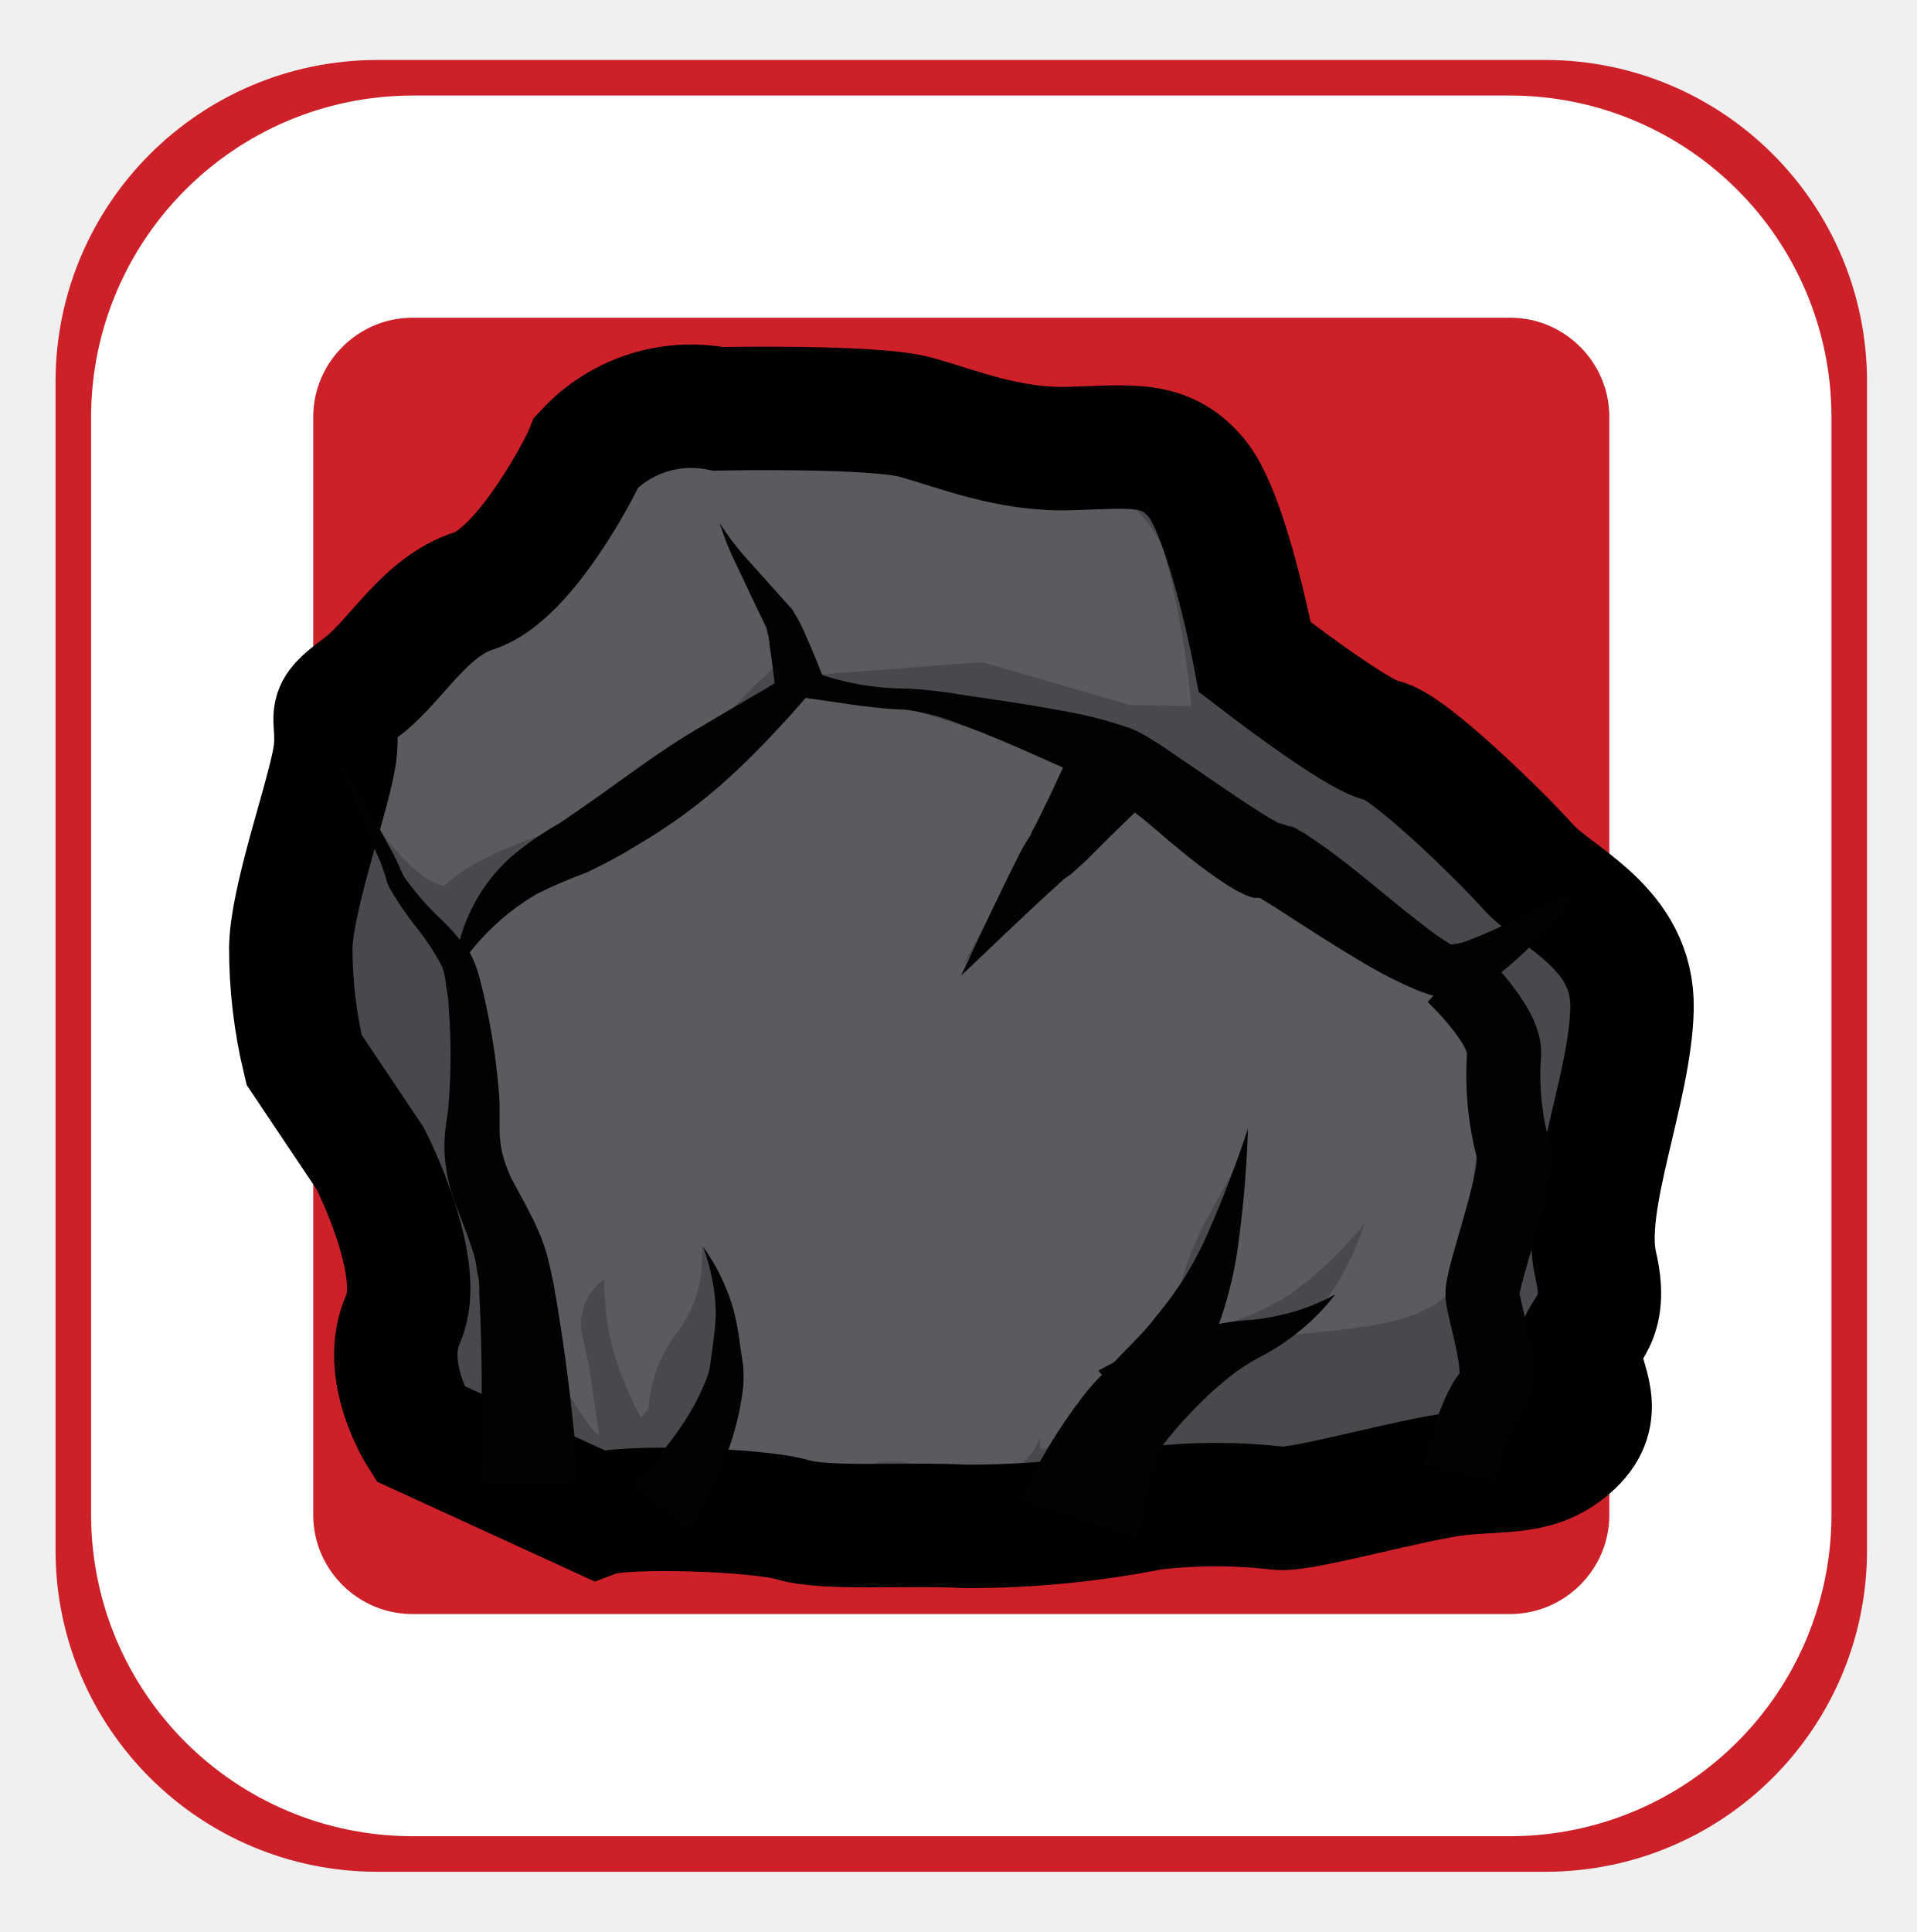
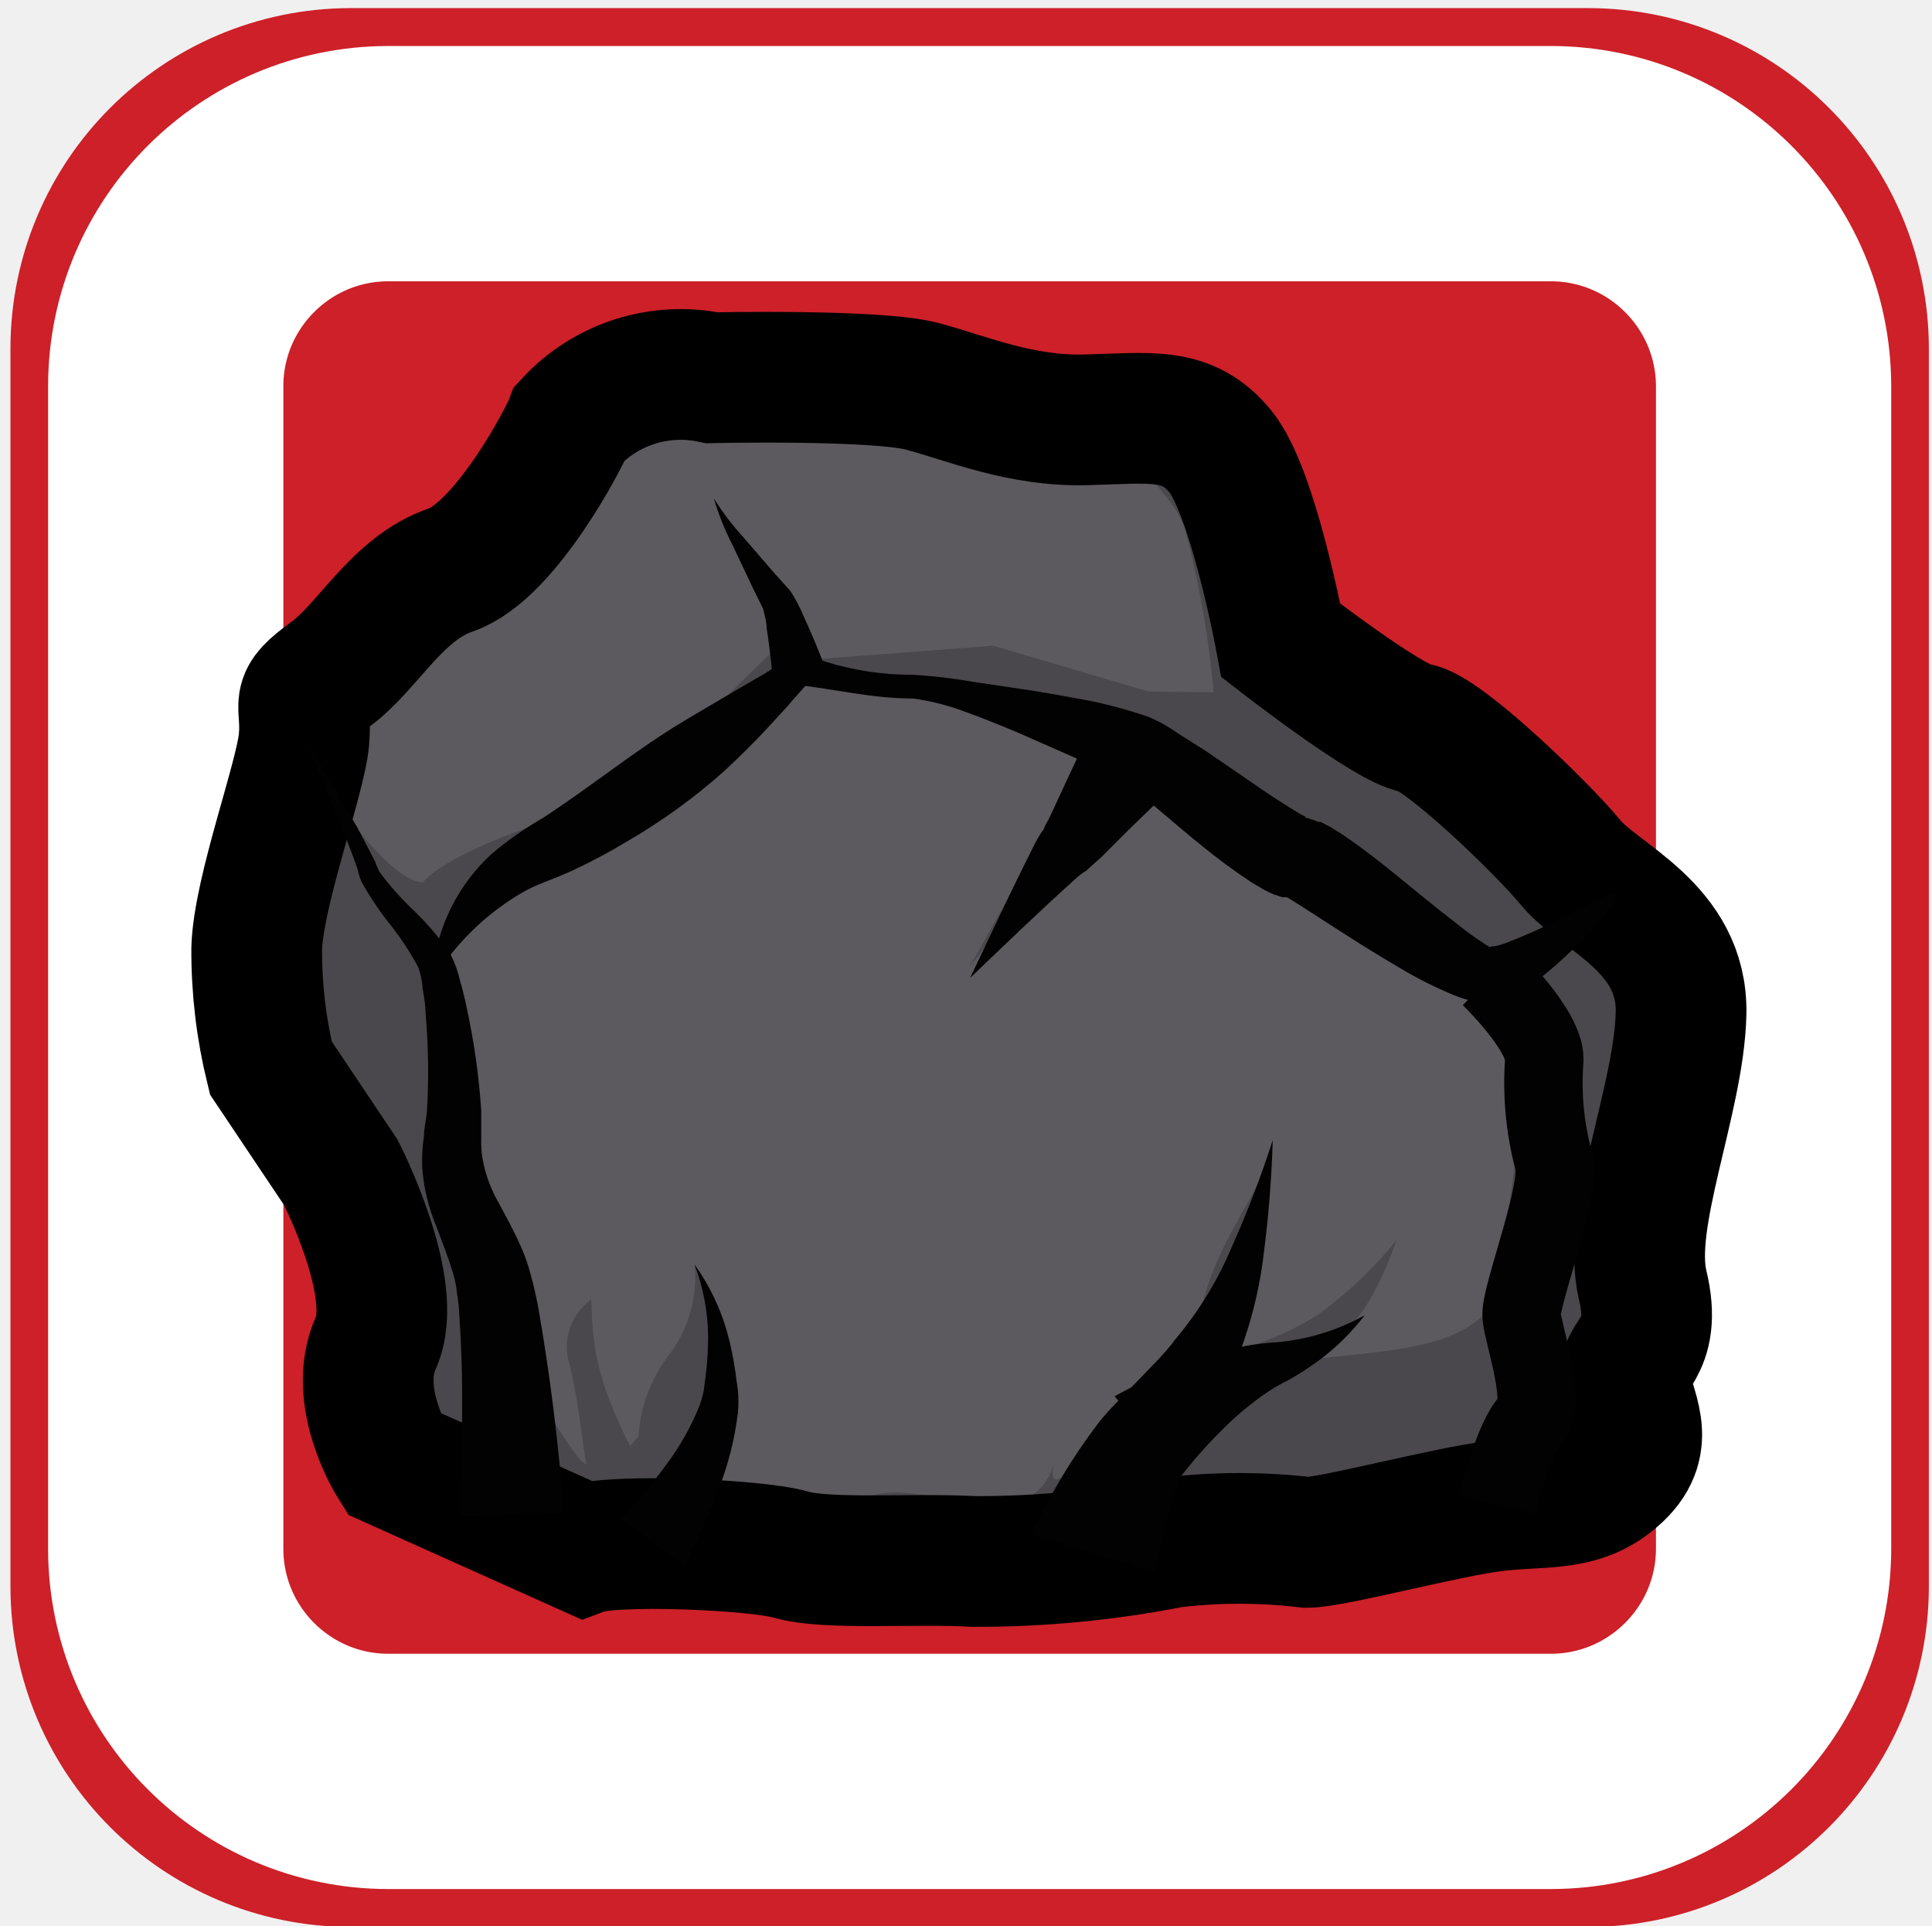
- <svg xmlns="http://www.w3.org/2000/svg" viewBox="0 0 77.65 78.26">
+ <svg xmlns="http://www.w3.org/2000/svg" viewBox="0 0 73.91 73.65">
  <defs>
    <style>.cls-1,.cls-5{fill:#5c5a5f;}.cls-1,.cls-8{stroke:#000;stroke-width:5px;}.cls-1,.cls-10,.cls-3,.cls-4,.cls-8{stroke-miterlimit:10;}.cls-2{fill:#cd2028;}.cls-10,.cls-3,.cls-4,.cls-8{fill:none;}.cls-3{stroke:#cd2028;}.cls-3,.cls-4{stroke-width:9px;}.cls-4{stroke:#fff;}.cls-6{clip-path:url(#clip-path);}.cls-7{fill:#4a484c;}.cls-9{fill:#030202;}.cls-10{stroke:#030202;stroke-width:3px;}</style>
    <clipPath id="clip-path">
-       <path class="cls-1" d="M29.1,16.56s6.3-.13,8,.34,3.75,1.34,6.23,1.27,3.89-.33,5.16,1.21,2.35,7.24,2.35,7.24S55,29.84,56,30s4.76,3.82,5.9,5.1,4.29,2.48,4.22,5.76-2.07,7.84-1.47,10.39-.81,2.61-.67,3.69,1.07,2.28-.27,3.55-2.75,1-4.62,1.21-6.24,1.47-7.24,1.4a22,22,0,0,0-5.17,0,38.58,38.58,0,0,1-7.57.73c-2.28-.13-5.63.14-7-.27s-6.84-.6-7.91-.2L17,58.06s-1.61-2.55-.67-4.63S15,46.93,15,46.93l-2.68-4a19.4,19.4,0,0,1-.54-4.57c.07-2.21,1.68-6.5,1.81-8s-.47-1.4,1-2.48,2.55-3.28,4.62-3.95,4.36-5.1,4.56-5.63A5.78,5.78,0,0,1,29.1,16.56Z" />
+       <path class="cls-1" d="M27.24,14.45s6.3-.14,8.05.33,3.75,1.34,6.23,1.28,3.89-.34,5.16,1.2S49,24.5,49,24.5s4.15,3.22,5.16,3.35S59,31.67,60.09,33s4.29,2.48,4.22,5.76-2.08,7.85-1.47,10.39-.81,2.62-.67,3.69,1.07,2.28-.27,3.55-2.75,1-4.63,1.21S51,59,50,59a21.84,21.84,0,0,0-5.16,0,38.58,38.58,0,0,1-7.57.73c-2.28-.13-5.63.14-7-.26s-6.84-.61-7.91-.21l-7.31-3.28s-1.61-2.55-.67-4.62-1.34-6.51-1.34-6.51l-2.68-4a18.82,18.82,0,0,1-.54-4.57c.07-2.21,1.68-6.5,1.81-8s-.47-1.41,1-2.48,2.54-3.29,4.62-4,4.36-5.09,4.56-5.63A5.77,5.77,0,0,1,27.24,14.45Z" />
    </clipPath>
  </defs>
  <g id="Layer_4" data-name="Layer 4">
-     <path class="cls-2" d="M71.14,62.82a8.52,8.52,0,0,1-8.5,8.5H15.26a8.53,8.53,0,0,1-8.51-8.5V15.44a8.54,8.54,0,0,1,8.51-8.51H62.64a8.53,8.53,0,0,1,8.5,8.51Z" />
-     <path class="cls-3" d="M71.14,62.82a8.52,8.52,0,0,1-8.5,8.5H15.26a8.53,8.53,0,0,1-8.51-8.5V15.44a8.54,8.54,0,0,1,8.51-8.51H62.64a8.53,8.53,0,0,1,8.5,8.51Z" />
-     <path class="cls-2" d="M69.7,61.38a8.53,8.53,0,0,1-8.5,8.5H16.7a8.53,8.53,0,0,1-8.51-8.5V16.88A8.54,8.54,0,0,1,16.7,8.37H61.2a8.53,8.53,0,0,1,8.5,8.51Z" />
-     <path class="cls-4" d="M69.7,61.38a8.53,8.53,0,0,1-8.5,8.5H16.7a8.53,8.53,0,0,1-8.51-8.5V16.88A8.54,8.54,0,0,1,16.7,8.37H61.2a8.53,8.53,0,0,1,8.5,8.51Z" />
+     <path class="cls-2" d="M69.29,60.7a8.54,8.54,0,0,1-8.51,8.51H13.4A8.53,8.53,0,0,1,4.9,60.7V13.32a8.53,8.53,0,0,1,8.5-8.51H60.78a8.54,8.54,0,0,1,8.51,8.51Z" />
+     <path class="cls-3" d="M69.29,60.7a8.54,8.54,0,0,1-8.51,8.51H13.4A8.53,8.53,0,0,1,4.9,60.7V13.32a8.53,8.53,0,0,1,8.5-8.51H60.78a8.54,8.54,0,0,1,8.51,8.51Z" />
+     <path class="cls-2" d="M67.85,59.26a8.53,8.53,0,0,1-8.51,8.5H14.84a8.52,8.52,0,0,1-8.5-8.5V14.76a8.52,8.52,0,0,1,8.5-8.5h44.5a8.53,8.53,0,0,1,8.51,8.5Z" />
+     <path class="cls-4" d="M67.85,59.26a8.53,8.53,0,0,1-8.51,8.5H14.84a8.52,8.52,0,0,1-8.5-8.5V14.76a8.52,8.52,0,0,1,8.5-8.5h44.5a8.53,8.53,0,0,1,8.51,8.5Z" />
    <g id="rock">
-       <path class="cls-5" d="M29.1,16.56s6.3-.13,8,.34,3.75,1.34,6.23,1.27,3.89-.33,5.16,1.21,2.35,7.24,2.35,7.24S55,29.84,56,30s4.76,3.82,5.9,5.1,4.29,2.48,4.22,5.76-2.07,7.84-1.47,10.39-.81,2.61-.67,3.69,1.07,2.28-.27,3.55-2.75,1-4.62,1.21-6.24,1.47-7.24,1.4a22,22,0,0,0-5.17,0,38.58,38.58,0,0,1-7.57.73c-2.28-.13-5.63.14-7-.27s-6.84-.6-7.91-.2L17,58.06s-1.61-2.55-.67-4.63S15,46.93,15,46.93l-2.68-4a19.4,19.4,0,0,1-.54-4.57c.07-2.21,1.68-6.5,1.81-8s-.47-1.4,1-2.48,2.55-3.28,4.62-3.95,4.36-5.1,4.56-5.63A5.78,5.78,0,0,1,29.1,16.56Z" />
+       <path class="cls-5" d="M27.24,14.45s6.3-.14,8.05.33,3.75,1.34,6.23,1.28,3.89-.34,5.16,1.2S49,24.5,49,24.5s4.15,3.22,5.16,3.35S59,31.67,60.09,33s4.29,2.48,4.22,5.76-2.08,7.85-1.47,10.39-.81,2.62-.67,3.69,1.07,2.28-.27,3.55-2.75,1-4.63,1.21S51,59,50,59a21.84,21.84,0,0,0-5.16,0,38.58,38.58,0,0,1-7.57.73c-2.28-.13-5.63.14-7-.26s-6.84-.61-7.91-.21l-7.31-3.28s-1.61-2.55-.67-4.62-1.34-6.51-1.34-6.51l-2.68-4a18.82,18.82,0,0,1-.54-4.57c.07-2.21,1.68-6.5,1.81-8s-.47-1.41,1-2.48,2.54-3.29,4.62-4,4.36-5.09,4.56-5.63A5.77,5.77,0,0,1,27.24,14.45Z" />
      <g class="cls-6">
-         <path class="cls-7" d="M64.15,60.47l2.42-5.23.2-6.1,1.41-7.91L66.7,35.67l-3.45,1.12L60.4,30.37l-5.56-2.68s-3.22-4.82-3.36-6.1-4-4.29-4-4.29l-6.77-.88s5.64,3.5,6.44,5.91a36.34,36.34,0,0,1,1.14,6.57l3.62,3.82s3.21,4.63,4.22,5.36,4.42,2.21,4.56,3.76.73,5.29.66,6.3S60,52,60.1,52.64s.56,3.45.3,3.81-1.54,5.09-1.54,5.09Z" />
-         <path class="cls-7" d="M55.3,34.46l-5.36-5.83-4.15-.07-6-1.74-7.52.57s11.48,3.18,11,3.92S39,39.13,39,39.13s5.29-7.15,6.84-7,6.3,4.18,7.91,5,5.94,2.78,6,3.21S55.3,34.46,55.3,34.46Z" />
-         <path class="cls-7" d="M13.54,29.42s1.12,4.32,2.07,5.25a35.78,35.78,0,0,1,3,4.15s.69,5.62.63,6.4a18.19,18.19,0,0,0,1,4.36,46.79,46.79,0,0,1,1.21,7.47c-.06.81,0,4.07,0,4.07l-7.88-1.06L12.07,45.72,9.19,39.49l4.35-10.07" />
-         <path class="cls-7" d="M28.42,50.48a4.94,4.94,0,0,1-.93,3.42,5.59,5.59,0,0,0-1.21,3.15s-.87,1.14-1.47,1.14-.61.07-1.41-1.14-2.08-3.82-2-5.76-1.54-2.37-1.85-3.87-2.09,3.4-2.09,3.4l2.16,11,4.83,1,4.29-1.7-1.34-.65S30.84,55.64,28.42,50.48Z" />
-         <path class="cls-7" d="M27.42,59s6,1,7.57.4,3.22.4,5.1.27a2.05,2.05,0,0,0,2.08-1.61s-.46,2,1.55-1,3.47-2.75,4.21-5.36,2.48-4.36,2.62-6c0,0-1.19,6.51-1.95,8.18a10.45,10.45,0,0,0,3.69-1.47,15.62,15.62,0,0,0,3-2.85s-1,3-2.17,3.57-3.61,1.37-4.86,2.17S45.18,57,44.81,58.75a21.39,21.39,0,0,1-1.09,3.53l-12.61.94-5.23-1.68Z" />
-         <path class="cls-7" d="M26.35,58.19c-1.68-3.15-1.81-4.42-1.88-6.37a2.25,2.25,0,0,0-.87,2.35c.4,1.47.53,3.35.8,4.63S26.35,58.19,26.35,58.19Z" />
-         <path class="cls-7" d="M43.72,60.06s3.28-4.51,6-5.47,7.54-.29,9.15-2.43.67-3.29.67-3.29l.57-4.49s-.31-3.76-.91-4.56,2.68,1.68,2.68,1.68l.54,12.6L60.6,61.83,46.72,64l-4.55-3.21Z" />
-         <path class="cls-7" d="M14.68,32.72s2.15,3.15,3.35,3.15c0,0,.71-1,4.56-2.28S29.3,29.1,30,28.36s1.68-1.61,1.68-1.61-1.81-3.62-2.55-5.56A35.66,35.66,0,0,1,31.91,26a8.38,8.38,0,0,0,.74,1.79l-4.53,3.35c-.28.21-3,2.14-3.58,2.48s-3.26,1.61-4.1,2.61a30.54,30.54,0,0,0-1.87,2.62l-2.21-1.21Z" />
+         <path class="cls-7" d="M62.3,58.35l2.41-5.23.2-6.09,1.41-7.91-1.47-5.57L61.4,34.67l-2.85-6.41L53,25.57s-3.22-4.82-3.35-6.1-4-4.29-4-4.29l-6.77-.88s5.64,3.5,6.44,5.91a36.1,36.1,0,0,1,1.13,6.57L50,30.6s3.22,4.63,4.23,5.36,4.42,2.22,4.55,3.76.73,5.29.67,6.3-1.37,3.89-1.24,4.5.57,3.45.31,3.81S57,59.42,57,59.42Z" />
+         <path class="cls-7" d="M53.45,32.34l-5.36-5.83-4.16-.06L38,24.7l-7.52.57s11.47,3.19,11,3.92S37.09,37,37.09,37s5.3-7.15,6.84-6.94,6.3,4.17,7.91,5,5.95,2.79,6,3.21S53.45,32.34,53.45,32.34Z" />
+         <path class="cls-7" d="M11.69,27.31s1.11,4.31,2.06,5.24a35,35,0,0,1,3,4.15s.68,5.62.63,6.4a17.09,17.09,0,0,0,1,4.36,47,47,0,0,1,1.21,7.47c-.06.81,0,4.08,0,4.08l-7.88-1.07L10.22,43.61,7.33,37.37l4.36-10.06" />
+         <path class="cls-7" d="M26.57,48.37a4.89,4.89,0,0,1-.94,3.41,5.64,5.64,0,0,0-1.2,3.15s-.88,1.14-1.48,1.14-.6.07-1.41-1.14-2.07-3.82-2-5.76S18,46.8,17.71,45.3s-2.08,3.4-2.08,3.4l2.16,11,4.83,1L26.91,59l-1.34-.66S29,53.53,26.57,48.37Z" />
+         <path class="cls-7" d="M25.57,56.88s6,1,7.57.4,3.22.4,5.09.27a2,2,0,0,0,2.08-1.61s-.45,2,1.55-1,3.48-2.74,4.22-5.36,2.48-4.35,2.61-6c0,0-1.18,6.5-1.94,8.17a10.36,10.36,0,0,0,3.68-1.47,15.5,15.5,0,0,0,3-2.85s-1,3-2.17,3.57-3.61,1.37-4.86,2.17S43.33,54.84,43,56.63a22,22,0,0,1-1.1,3.53l-12.61.94L24,59.42Z" />
+         <path class="cls-7" d="M24.49,56.07c-1.67-3.15-1.81-4.42-1.87-6.36a2.22,2.22,0,0,0-.87,2.34c.4,1.48.53,3.35.8,4.63S24.49,56.07,24.49,56.07Z" />
+         <path class="cls-7" d="M41.86,57.94s3.28-4.5,6-5.46S55.4,52.19,57,50s.67-3.28.67-3.28l.57-4.49s-.3-3.77-.9-4.57S60,39.38,60,39.38L60.56,52l-1.81,7.73L44.87,61.91l-4.56-3.22Z" />
+         <path class="cls-7" d="M12.83,30.6s2.14,3.15,3.35,3.15c0,0,.7-1,4.56-2.28s6.7-4.49,7.44-5.22,1.68-1.61,1.68-1.61S28.05,21,27.31,19.07a36.32,36.32,0,0,1,2.75,4.78,7.83,7.83,0,0,0,.73,1.79L26.27,29c-.28.2-3,2.13-3.58,2.47s-3.26,1.62-4.1,2.61a28.27,28.27,0,0,0-1.87,2.62l-2.21-1.2Z" />
      </g>
-       <path class="cls-8" d="M29.1,16.56s6.3-.13,8,.34,3.75,1.34,6.23,1.27,3.89-.33,5.16,1.21,2.35,7.24,2.35,7.24S55,29.84,56,30s4.76,3.82,5.9,5.1,4.29,2.48,4.22,5.76-2.07,7.84-1.47,10.39-.81,2.61-.67,3.69,1.07,2.28-.27,3.55-2.75,1-4.62,1.21-6.24,1.47-7.24,1.4a22,22,0,0,0-5.17,0,38.58,38.58,0,0,1-7.57.73c-2.28-.13-5.63.14-7-.27s-6.84-.6-7.91-.2L17,58.06s-1.61-2.55-.67-4.63S15,46.93,15,46.93l-2.68-4a19.4,19.4,0,0,1-.54-4.57c.07-2.21,1.68-6.5,1.81-8s-.47-1.4,1-2.48,2.55-3.28,4.62-3.95,4.36-5.1,4.56-5.63A5.78,5.78,0,0,1,29.1,16.56Z" />
-       <path class="cls-9" d="M19.42,60.09a75.59,75.59,0,0,0,0-7.67c0-.3,0-.62-.09-.88a3.68,3.68,0,0,0-.14-.75c-.17-.57-.4-1.13-.65-1.79a7.2,7.2,0,0,1-.53-2.28,6.53,6.53,0,0,1,.06-1.18c.05-.31.09-.59.11-.9a24,24,0,0,0,0-3.79c0-.32-.06-.64-.11-.94a2.76,2.76,0,0,0-.17-.78,10.53,10.53,0,0,0-1-1.53,12.14,12.14,0,0,1-1.16-1.71,1.68,1.68,0,0,1-.1-.29,1.66,1.66,0,0,0-.06-.21l-.16-.46L15,34c-.48-1.22-1-2.44-1.5-3.65.66,1.14,1.32,2.28,2,3.44l.47.87.22.46c0,.07.07.16.11.25a.79.79,0,0,0,.08.16A11.91,11.91,0,0,0,17.62,37,10.85,10.85,0,0,1,19,38.53a4.37,4.37,0,0,1,.43,1.09c.09.34.17.67.24,1a26.74,26.74,0,0,1,.57,4c0,.35,0,.73,0,1.07a4.93,4.93,0,0,0,.06.78A5.09,5.09,0,0,0,20.86,48c.29.54.64,1.15.93,1.81a7,7,0,0,1,.4,1.14c.1.38.16.71.24,1.06a80.53,80.53,0,0,1,1,8Z" />
-       <path class="cls-9" d="M18.43,39.08a7,7,0,0,1,2.23-4.33,12.65,12.65,0,0,1,2-1.4c.59-.39,1.19-.82,1.79-1.24,1.2-.86,2.4-1.75,3.69-2.52l1.95-1.15,1-.58c.29-.17.68-.46.83-.55l.5-.3.17.07a10.94,10.94,0,0,0,4.18.81,19.55,19.55,0,0,1,2.31.27l2.22.33q1.11.18,2.22.39a17.69,17.69,0,0,1,2.27.62,4.31,4.31,0,0,1,.68.34l.52.32.94.64L49.69,32c.59.41,1.2.8,1.73,1.13a2.65,2.65,0,0,0,.33.17l0,0-.07,0h0l.38.11.19.07.09,0,.18.09.32.18.52.35c1.29.89,2.37,1.84,3.49,2.74.56.43,1.11.9,1.62,1.22l.31.2c.07,0,0,0,0,0s0,0,0,0a2.43,2.43,0,0,0,.79-.2c1.27-.48,2.59-1.21,3.92-1.87l.2.23a16.94,16.94,0,0,1-3.24,3.26,4.65,4.65,0,0,1-1.23.65,2.1,2.1,0,0,1-.52.08,3.69,3.69,0,0,1-.56-.06,5.23,5.23,0,0,1-.7-.23,17.07,17.07,0,0,1-2.14-1.08c-1.3-.76-2.56-1.59-3.71-2.33l-.41-.25a1,1,0,0,0-.16-.09l-.06,0h0l0,0a.27.27,0,0,0,.12,0s0,0,0,0l-.09,0-.18,0a2.74,2.74,0,0,1-.34-.11l-.19-.09a5.78,5.78,0,0,1-.64-.37,20.69,20.69,0,0,1-1.87-1.4c-.59-.47-1.15-1-1.71-1.42l-.82-.68a7,7,0,0,0-.67-.51c-.51-.26-1.23-.58-1.87-.86s-1.33-.6-2-.88-1.35-.56-2-.79a9.15,9.15,0,0,0-2-.51c-1.55-.05-3-.36-4.5-.53l.67-.24c-.36.47-.57.66-.85,1l-.8.86c-.53.56-1.08,1.11-1.65,1.63a22,22,0,0,1-3.73,2.75,19.85,19.85,0,0,1-2.09,1.13,19.44,19.44,0,0,0-2,.86,9.72,9.72,0,0,0-3.1,2.89Z" />
-       <path class="cls-9" d="M31.41,27.93c-.06-.59-.14-1.2-.23-1.78,0-.27-.12-.64-.13-.73l-.4-.83-.8-1.68a11.23,11.23,0,0,1-.69-1.72,11,11,0,0,0,1.11,1.46L31.48,24l.61.68a6.66,6.66,0,0,1,.53,1c.26.59.5,1.16.73,1.76Z" />
-       <path class="cls-9" d="M47,31.92l-2,1.94-1,1-.62.56a2.63,2.63,0,0,0-.44.34c-1.33,1.2-2.66,2.49-4,3.76.78-1.67,1.55-3.32,2.4-5a7.11,7.11,0,0,1,.42-.7c0-.08.16-.32.24-.49l.59-1.21,1.15-2.47Z" />
-       <path class="cls-9" d="M25.6,60.24a20.53,20.53,0,0,0,1.72-2.07,10,10,0,0,0,1.29-2.28,3,3,0,0,0,.16-.57l.09-.7A12.79,12.79,0,0,0,29,53.24a7.9,7.9,0,0,0-.53-2.76,8.23,8.23,0,0,1,1.27,2.65A12.72,12.72,0,0,1,30,54.6l.11.73a6,6,0,0,1,0,.85,11.5,11.5,0,0,1-.77,3A22.37,22.37,0,0,1,28,62Z" />
-       <path class="cls-9" d="M41.33,60.8a21.75,21.75,0,0,1,2.53-4.22c.13-.17.28-.35.42-.51l.4-.42.75-.78c.5-.51,1-1,1.4-1.54A13.7,13.7,0,0,0,49,49.8q.87-2,1.56-4.08a44.11,44.11,0,0,1-.36,4.42A15.81,15.81,0,0,1,49,54.61c-.31.71-.65,1.41-1,2.08l-.52,1-.24.47-.17.4a18.2,18.2,0,0,0-.94,3.73Z" />
-       <path class="cls-9" d="M44.5,55.52a20.3,20.3,0,0,1,2.42-1.14,15.47,15.47,0,0,1,2.56-.77,9.79,9.79,0,0,1,1.27-.15,9.19,9.19,0,0,0,1.13-.19,8.23,8.23,0,0,0,2.22-.84,9,9,0,0,1-1.79,1.75,10.13,10.13,0,0,1-1.09.7,8.5,8.5,0,0,0-1,.59,12.65,12.65,0,0,0-1.68,1.45,15.78,15.78,0,0,0-1.46,1.66Z" />
-       <path class="cls-10" d="M58.86,39.49s2.08,1.94,2.08,3.15a11.83,11.83,0,0,0,.33,3.82c.4,1-1.27,5.23-1.21,6s1,3.35.34,4-1.27,3.22-1.27,3.22" />
+       <path class="cls-8" d="M27.24,14.45s6.3-.14,8.05.33,3.75,1.34,6.23,1.28,3.89-.34,5.16,1.2S49,24.5,49,24.5s4.15,3.22,5.16,3.35S59,31.67,60.09,33s4.29,2.48,4.22,5.76-2.08,7.85-1.47,10.39-.81,2.62-.67,3.69,1.07,2.28-.27,3.55-2.75,1-4.63,1.21S51,59,50,59a21.84,21.84,0,0,0-5.16,0,38.58,38.58,0,0,1-7.57.73c-2.28-.13-5.63.14-7-.26s-6.84-.61-7.91-.21l-7.31-3.28s-1.61-2.55-.67-4.62-1.34-6.51-1.34-6.51l-2.68-4a18.82,18.82,0,0,1-.54-4.57c.07-2.21,1.68-6.5,1.81-8s-.47-1.41,1-2.48,2.54-3.29,4.62-4,4.36-5.09,4.56-5.63A5.77,5.77,0,0,1,27.24,14.45Z" />
+       <path class="cls-9" d="M17.57,58c.11-2.55.18-5.2,0-7.67,0-.3-.05-.62-.09-.88a3.83,3.83,0,0,0-.15-.75c-.17-.57-.39-1.13-.64-1.79a7.13,7.13,0,0,1-.54-2.27,6.62,6.62,0,0,1,.07-1.19c0-.31.08-.59.11-.9a25.33,25.33,0,0,0-.05-3.79c0-.32-.06-.63-.11-.94A3,3,0,0,0,16,37a10.48,10.48,0,0,0-1-1.54,12.14,12.14,0,0,1-1.16-1.71,2.12,2.12,0,0,1-.11-.29,2.09,2.09,0,0,0-.05-.21l-.16-.45-.35-.92c-.48-1.22-1-2.43-1.49-3.64.66,1.13,1.31,2.27,2,3.43l.46.88.23.45c0,.07.07.16.1.25a.57.57,0,0,0,.09.16,11.16,11.16,0,0,0,1.25,1.4,10.85,10.85,0,0,1,1.36,1.58,4,4,0,0,1,.42,1.09c.1.34.18.67.25,1a26.87,26.87,0,0,1,.57,4c0,.34,0,.72,0,1.06a3.89,3.89,0,0,0,.05.78A5.14,5.14,0,0,0,19,45.87c.29.54.64,1.16.93,1.82a6.39,6.39,0,0,1,.39,1.14c.11.37.17.7.25,1.06a80,80,0,0,1,1,8Z" />
+       <path class="cls-9" d="M16.57,37a7.08,7.08,0,0,1,2.23-4.33,13.39,13.39,0,0,1,2-1.4c.59-.39,1.19-.81,1.79-1.24,1.2-.86,2.39-1.75,3.69-2.52l1.95-1.15,1-.58c.29-.17.68-.46.83-.55l.5-.29.16.06a11,11,0,0,0,4.19.81,19.8,19.8,0,0,1,2.31.27l2.22.33q1.11.18,2.22.39a18.14,18.14,0,0,1,2.27.62,4.79,4.79,0,0,1,.68.34c.19.11.35.22.51.33l1,.63,1.81,1.24c.58.41,1.19.8,1.73,1.13a2.67,2.67,0,0,0,.32.17l.06,0-.07,0H49.8l.07,0a2.85,2.85,0,0,1,.39.11l.18.07.09,0,.18.1a1.82,1.82,0,0,1,.32.18c.19.11.37.23.53.34,1.28.89,2.36,1.85,3.49,2.74.56.43,1.11.9,1.62,1.22.13.1.22.14.31.2s0,0,0,0,0,0,0,0a2.46,2.46,0,0,0,.78-.21c1.27-.48,2.59-1.21,3.93-1.86l.19.23a17.13,17.13,0,0,1-3.23,3.25,4.73,4.73,0,0,1-1.24.65,1.62,1.62,0,0,1-.52.08,2.55,2.55,0,0,1-.55-.06,6,6,0,0,1-.71-.23,15.26,15.26,0,0,1-2.14-1.08c-1.3-.76-2.56-1.59-3.71-2.33l-.4-.25a1,1,0,0,0-.16-.09l-.07,0,0,0,.06,0,.12,0h0l-.09,0-.19,0-.33-.11-.2-.09c-.28-.14-.42-.24-.63-.36A22.45,22.45,0,0,1,46,32.37c-.58-.46-1.14-.95-1.7-1.42l-.82-.68c-.29-.23-.51-.41-.67-.51-.52-.26-1.23-.57-1.88-.86l-2-.88c-.67-.28-1.35-.56-2-.79a9.07,9.07,0,0,0-2-.51c-1.56,0-3-.36-4.5-.53L31,26c-.37.47-.58.65-.86,1l-.79.86c-.53.57-1.08,1.11-1.65,1.64A22.58,22.58,0,0,1,24,32.18a22,22,0,0,1-2.1,1.12c-.83.38-1.36.51-1.95.86a9.73,9.73,0,0,0-3.1,2.89Z" />
+       <path class="cls-9" d="M29.55,25.81c-.06-.59-.13-1.2-.22-1.78,0-.27-.12-.63-.13-.73l-.41-.83L28,20.8a9.91,9.91,0,0,1-.69-1.73,10.23,10.23,0,0,0,1.11,1.46l1.2,1.39.62.69a6,6,0,0,1,.52,1c.27.58.51,1.16.74,1.75Z" />
+       <path class="cls-9" d="M45.17,29.81l-2,1.94-1,1-.62.56a2.27,2.27,0,0,0-.44.34c-1.34,1.2-2.67,2.49-4,3.76.79-1.66,1.56-3.31,2.41-5a4.16,4.16,0,0,1,.42-.71c0-.07.16-.32.24-.49L40.74,30l1.15-2.47Z" />
+       <path class="cls-9" d="M23.75,58.13a22.1,22.1,0,0,0,1.72-2.08,9.84,9.84,0,0,0,1.29-2.28,4,4,0,0,0,.16-.57l.09-.69a13.1,13.1,0,0,0,.08-1.39,8,8,0,0,0-.52-2.75A8.32,8.32,0,0,1,27.83,51a12.19,12.19,0,0,1,.3,1.46l.1.73a4.82,4.82,0,0,1,0,.85,11.89,11.89,0,0,1-.77,3,23.19,23.19,0,0,1-1.28,2.79Z" />
+       <path class="cls-9" d="M39.47,58.69A22.33,22.33,0,0,1,42,54.46c.13-.17.28-.34.43-.51l.4-.42.75-.77c.49-.52,1-1,1.4-1.55a13.67,13.67,0,0,0,2.15-3.53,39.77,39.77,0,0,0,1.56-4.07A44.12,44.12,0,0,1,48.34,48a16.15,16.15,0,0,1-1.21,4.47c-.31.72-.66,1.41-1,2.08l-.52,1-.25.47-.16.4a18.21,18.21,0,0,0-1,3.73Z" />
+       <path class="cls-9" d="M42.64,53.41a19.62,19.62,0,0,1,2.43-1.14,14.34,14.34,0,0,1,2.56-.78,9.41,9.41,0,0,1,1.27-.15A9.14,9.14,0,0,0,50,51.16a8.41,8.41,0,0,0,2.21-.85,9,9,0,0,1-1.78,1.75,12.19,12.19,0,0,1-1.1.71,6.78,6.78,0,0,0-1,.59,11.87,11.87,0,0,0-1.68,1.44,16.85,16.85,0,0,0-1.46,1.66Z" />
+       <path class="cls-10" d="M57,37.37s2.08,2,2.08,3.15a11.55,11.55,0,0,0,.34,3.82c.4,1-1.28,5.23-1.21,6s1,3.35.34,4-1.28,3.22-1.28,3.22" />
    </g>
  </g>
</svg>
